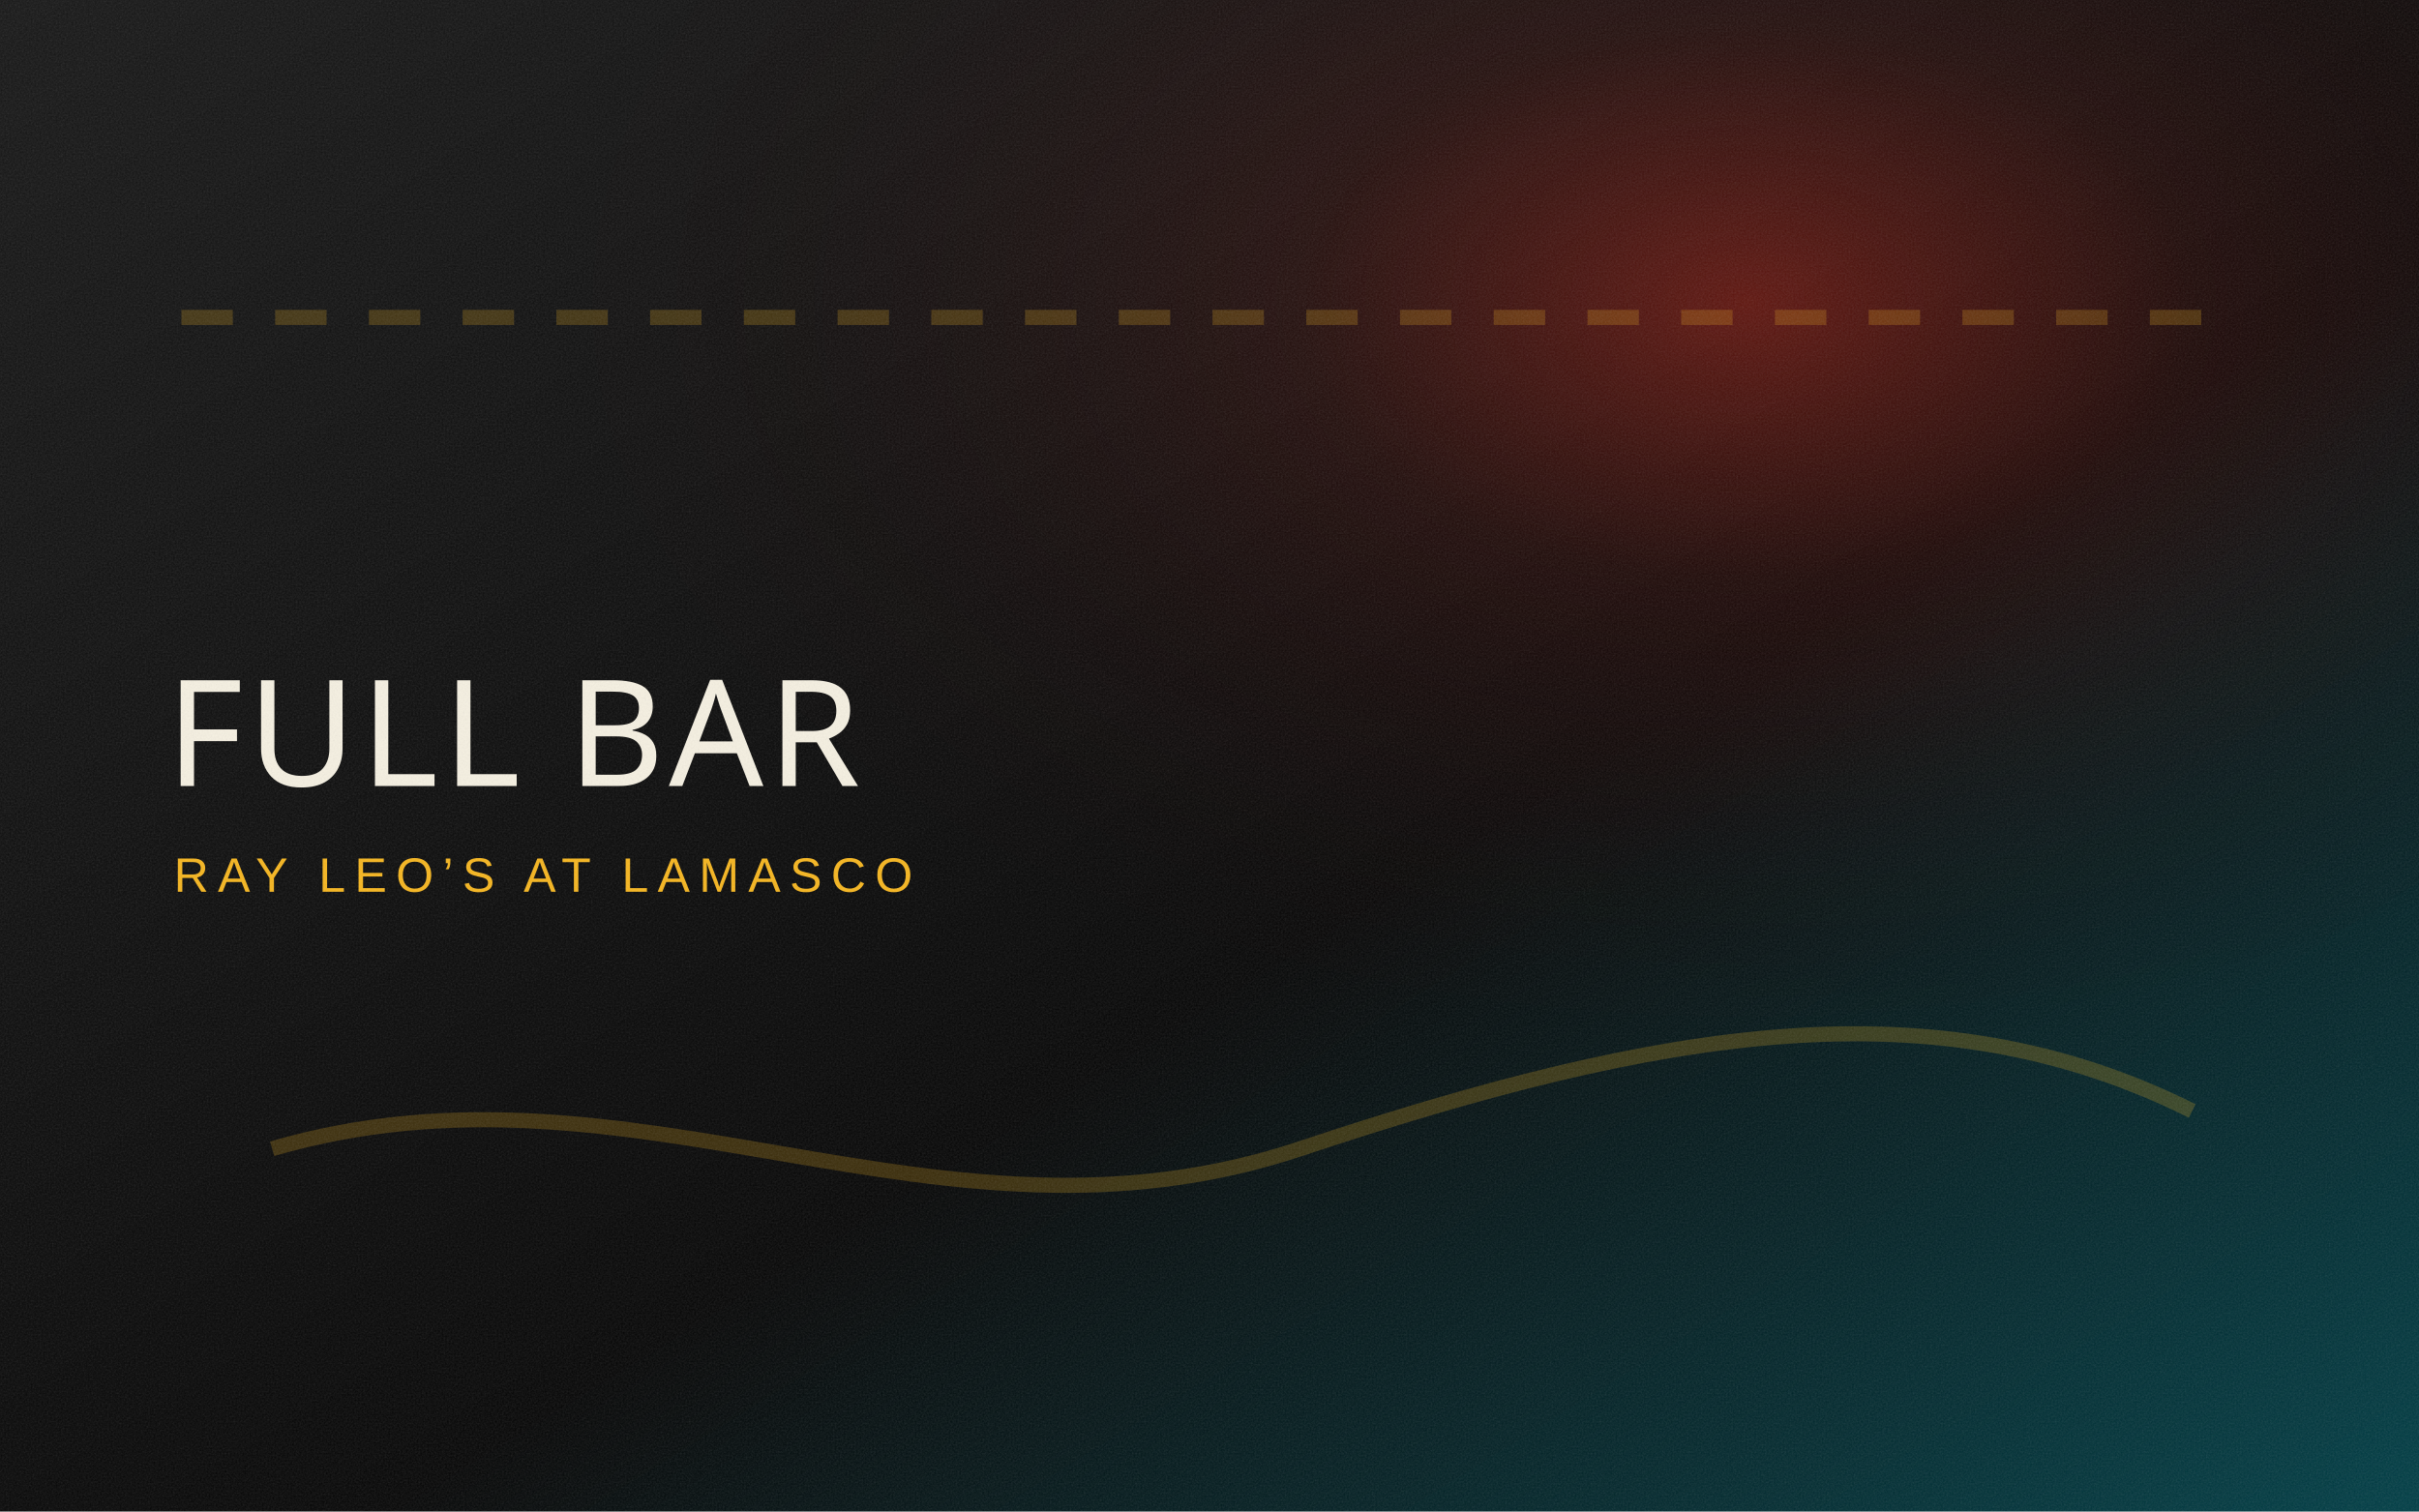
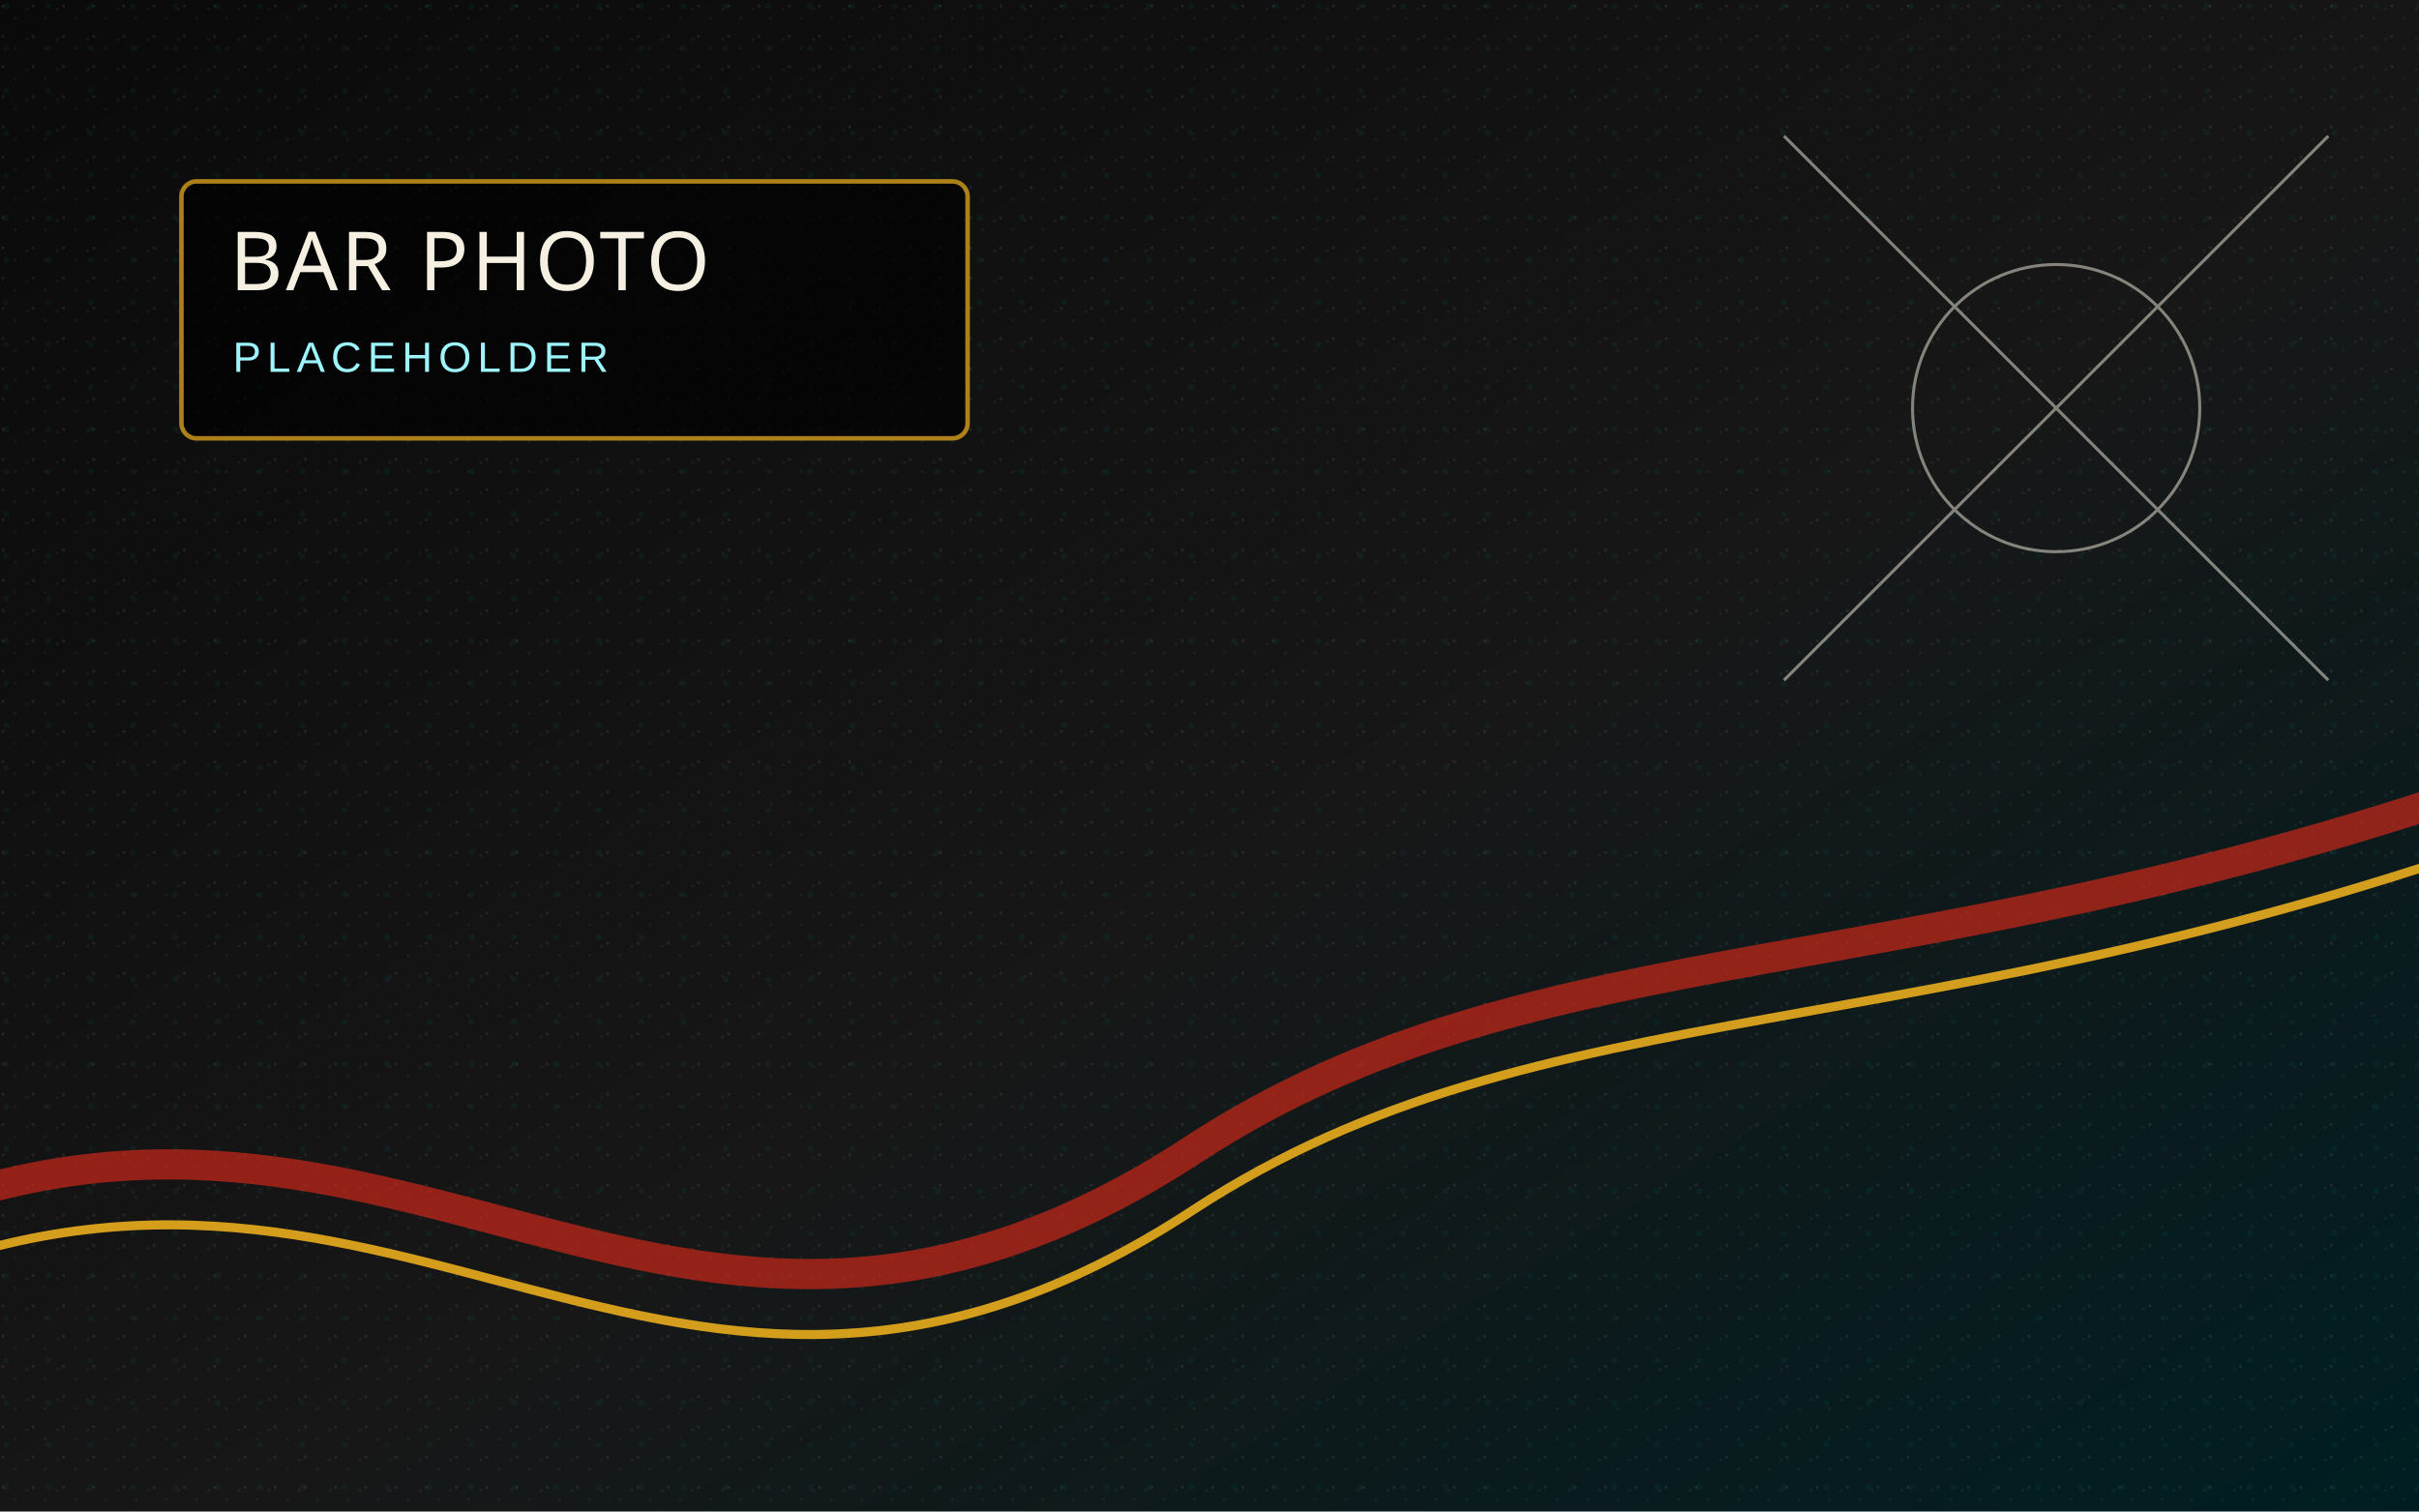
- <svg xmlns="http://www.w3.org/2000/svg" viewBox="0 0 1600 1000" role="img" aria-label="bar photo placeholder">
+ <svg xmlns="http://www.w3.org/2000/svg" viewBox="0 0 1600 1000" role="img" aria-label="BAR PHOTO">
  <defs>
-     <filter id="grain">
-       <feTurbulence type="fractalNoise" baseFrequency="0.85" numOctaves="2" stitchTiles="stitch" />
-       <feColorMatrix type="saturate" values="0" />
-       <feComponentTransfer>
-         <feFuncA type="table" tableValues="0 0.14" />
-       </feComponentTransfer>
-     </filter>
-     <linearGradient id="g" x1="0" y1="0" x2="1" y2="1">
-       <stop offset="0" stop-color="#171717" />
-       <stop offset="0.58" stop-color="#050505" />
-       <stop offset="1" stop-color="#003E46" />
+     <linearGradient id="g" x1="0" x2="1" y1="0" y2="1">
+       <stop offset="0" stop-color="#0A0A0A" />
+       <stop offset="0.55" stop-color="#171717" />
+       <stop offset="1" stop-color="#001e22" />
    </linearGradient>
-     <radialGradient id="r" cx="72%" cy="20%" r="52%">
-       <stop offset="0" stop-color="#D72819" stop-opacity="0.42" />
-       <stop offset="0.35" stop-color="#D72819" stop-opacity="0.12" />
-       <stop offset="1" stop-color="#000" stop-opacity="0" />
-     </radialGradient>
+     <pattern id="grain" width="20" height="20" patternUnits="userSpaceOnUse">
+       <circle cx="2" cy="4" r="1" fill="#fff" opacity=".08" />
+       <circle cx="10" cy="12" r="1" fill="#fff" opacity=".045" />
+       <circle cx="18" cy="6" r="1" fill="#fff" opacity=".05" />
+     </pattern>
+     <pattern id="dots" width="28" height="28" patternUnits="userSpaceOnUse">
+       <circle cx="4" cy="4" r="2" fill="#009B9B" opacity=".16" />
+     </pattern>
  </defs>
  <rect width="1600" height="1000" fill="url(#g)" />
-   <rect width="1600" height="1000" fill="url(#r)" />
-   <g opacity="0.22" stroke="#F6B51D" stroke-width="10" fill="none">
-     <path d="M180 760 C420 690 620 840 860 760 S1280 650 1450 735" />
-     <path d="M120 210 H1480" stroke-dasharray="34 28" />
+   <rect width="1600" height="1000" fill="url(#grain)" />
+   <rect x="0" y="0" width="1600" height="1000" fill="url(#dots)" opacity=".45" />
+   <path d="M-100 820 C260 650 440 990 790 760 C1020 610 1270 660 1700 500" fill="none" stroke="#D72819" stroke-width="20" opacity=".65" />
+   <path d="M-100 860 C260 690 440 1030 790 800 C1020 650 1270 700 1700 540" fill="none" stroke="#F6B51D" stroke-width="6" opacity=".85" />
+   <g transform="translate(120 120)">
+     <rect x="0" y="0" width="520" height="170" rx="10" fill="#000" opacity=".68" stroke="#F6B51D" stroke-width="3" />
+     <text x="32" y="72" font-family="Arial Black, Impact, sans-serif" font-size="54" fill="#F5F0E1" letter-spacing="2">BAR PHOTO</text>
+     <text x="34" y="126" font-family="Arial, sans-serif" font-size="28" fill="#9DF6FF" letter-spacing="4">PLACEHOLDER</text>
  </g>
-   <g fill="#F5F0E1">
-     <text x="110" y="520" font-family="Arial Black, Impact, sans-serif" font-size="98" letter-spacing="3">FULL BAR</text>
-     <text x="115" y="590" font-family="Arial, sans-serif" font-size="32" fill="#F6B51D" letter-spacing="6">RAY LEO’S AT LAMASCO</text>
+   <g opacity=".5" stroke="#F5F0E1" stroke-width="2">
+     <line x1="1180" y1="90" x2="1540" y2="450" />
+     <line x1="1540" y1="90" x2="1180" y2="450" />
+     <circle cx="1360" cy="270" r="95" fill="none" />
  </g>
-   <rect width="1600" height="1000" filter="url(#grain)" />
</svg>
